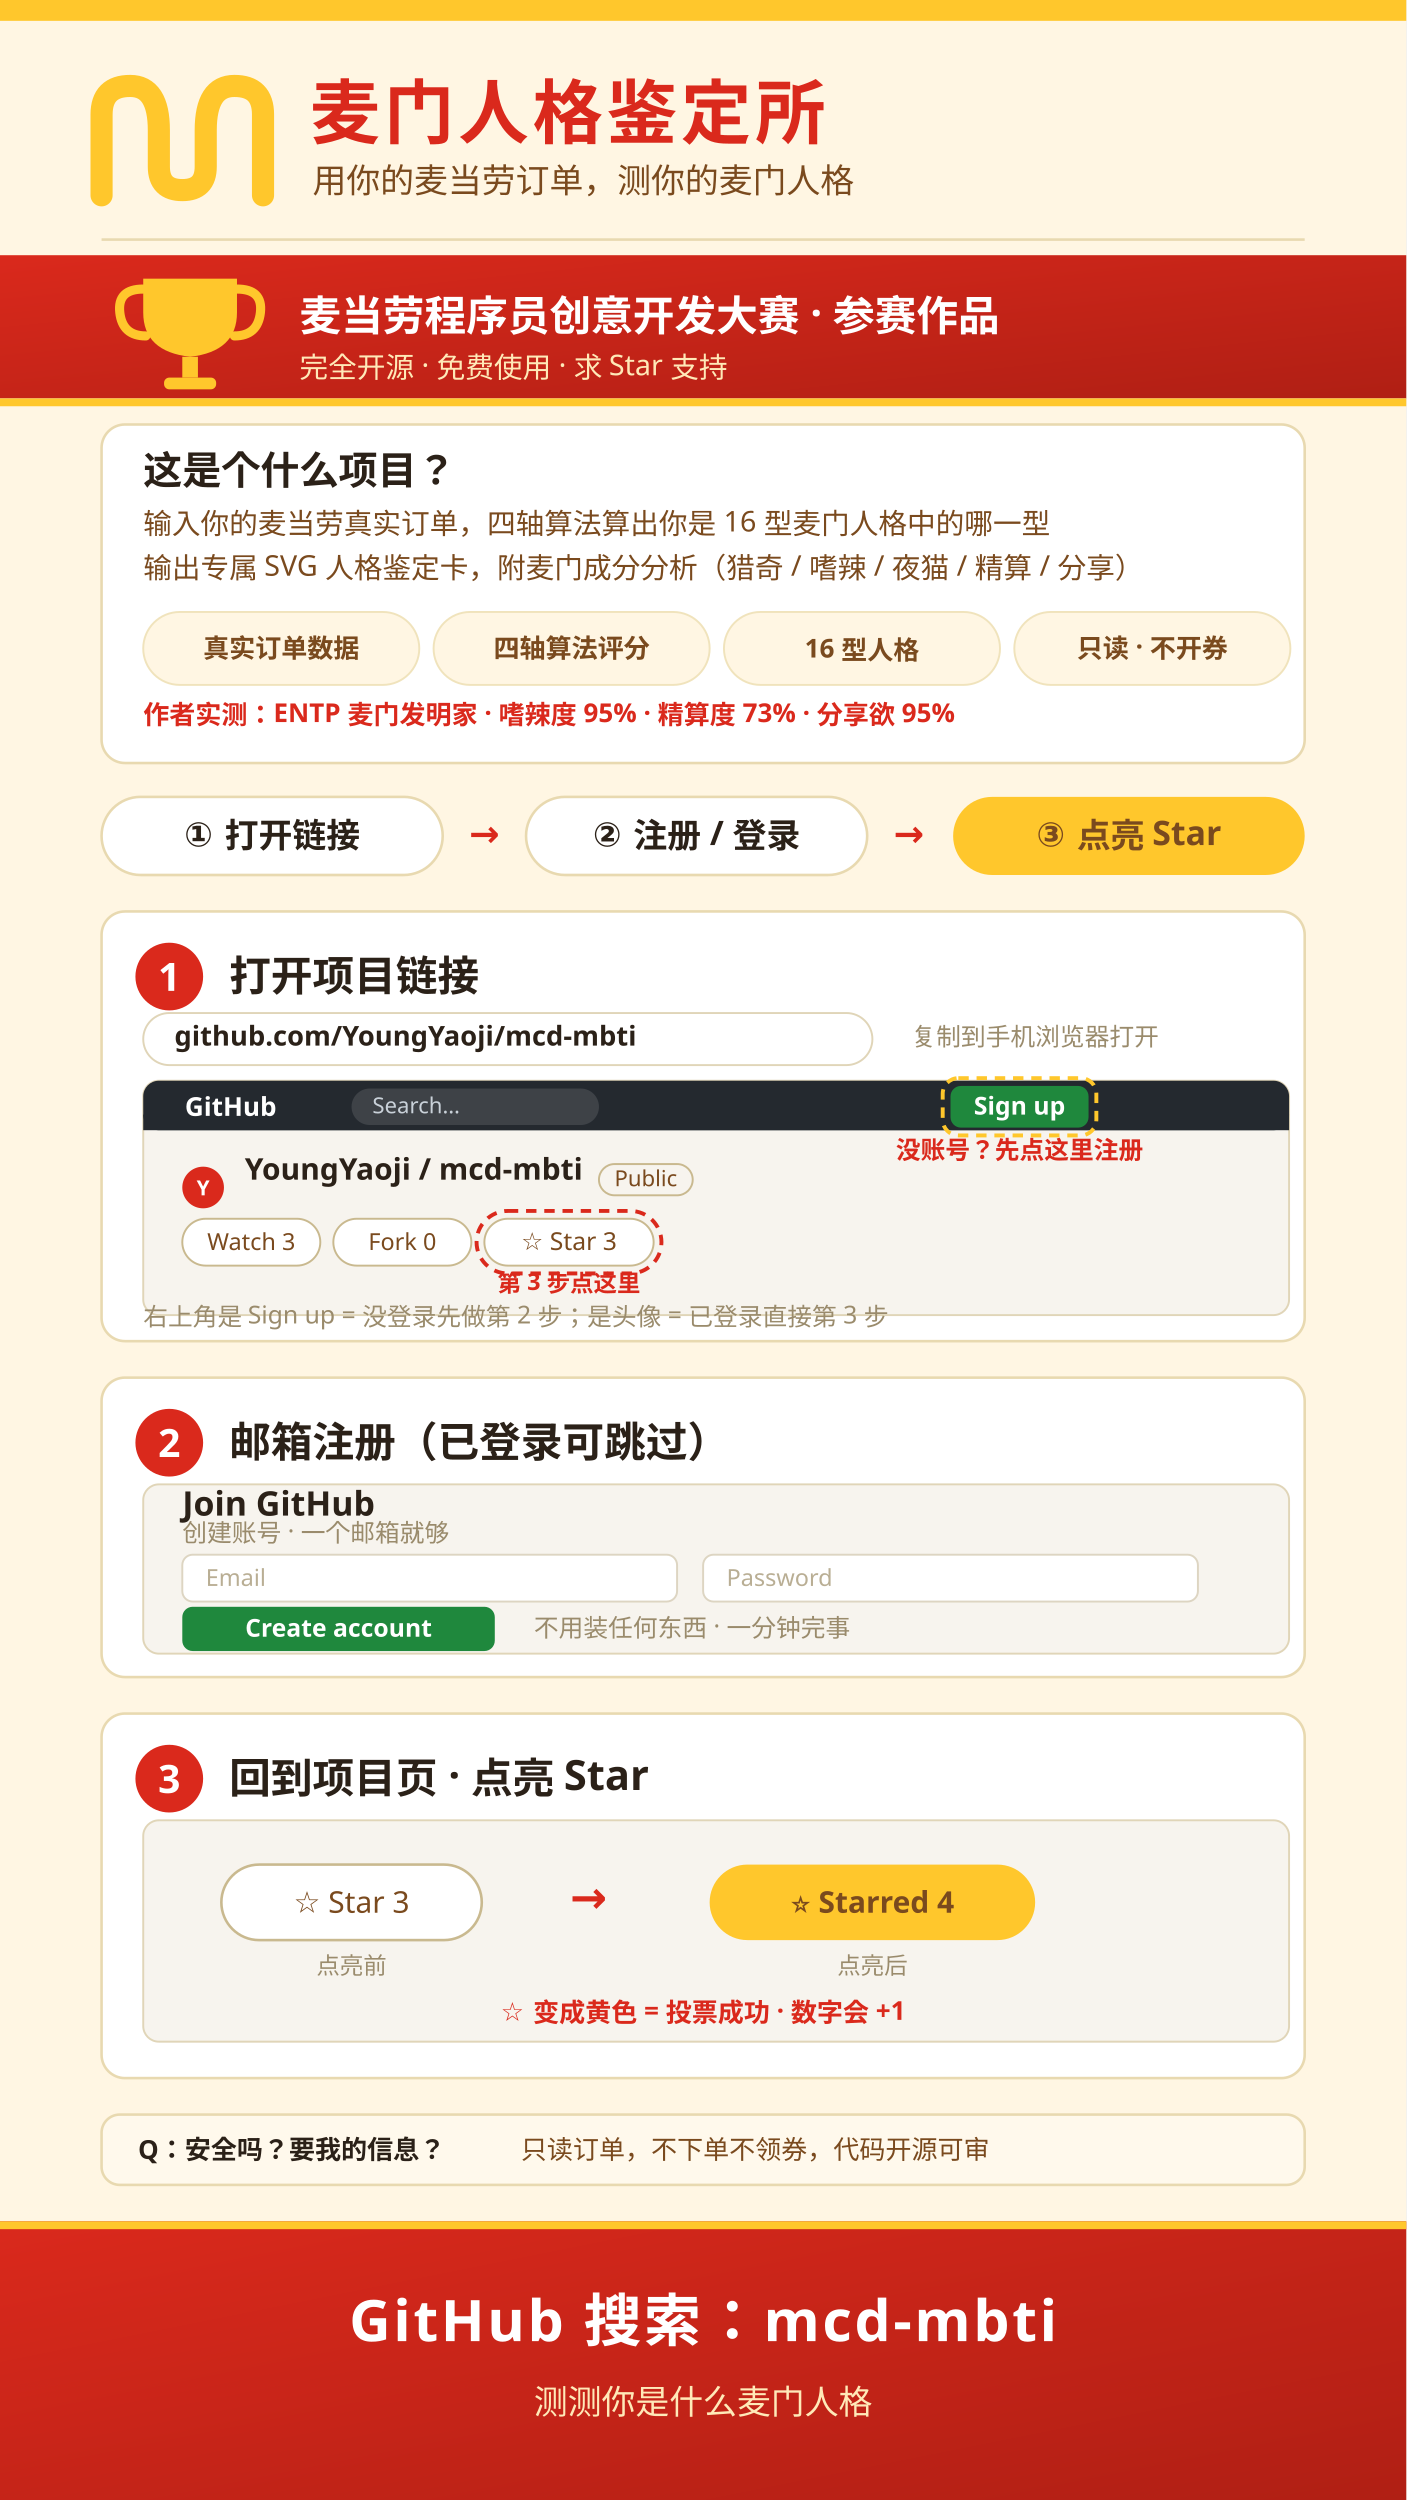
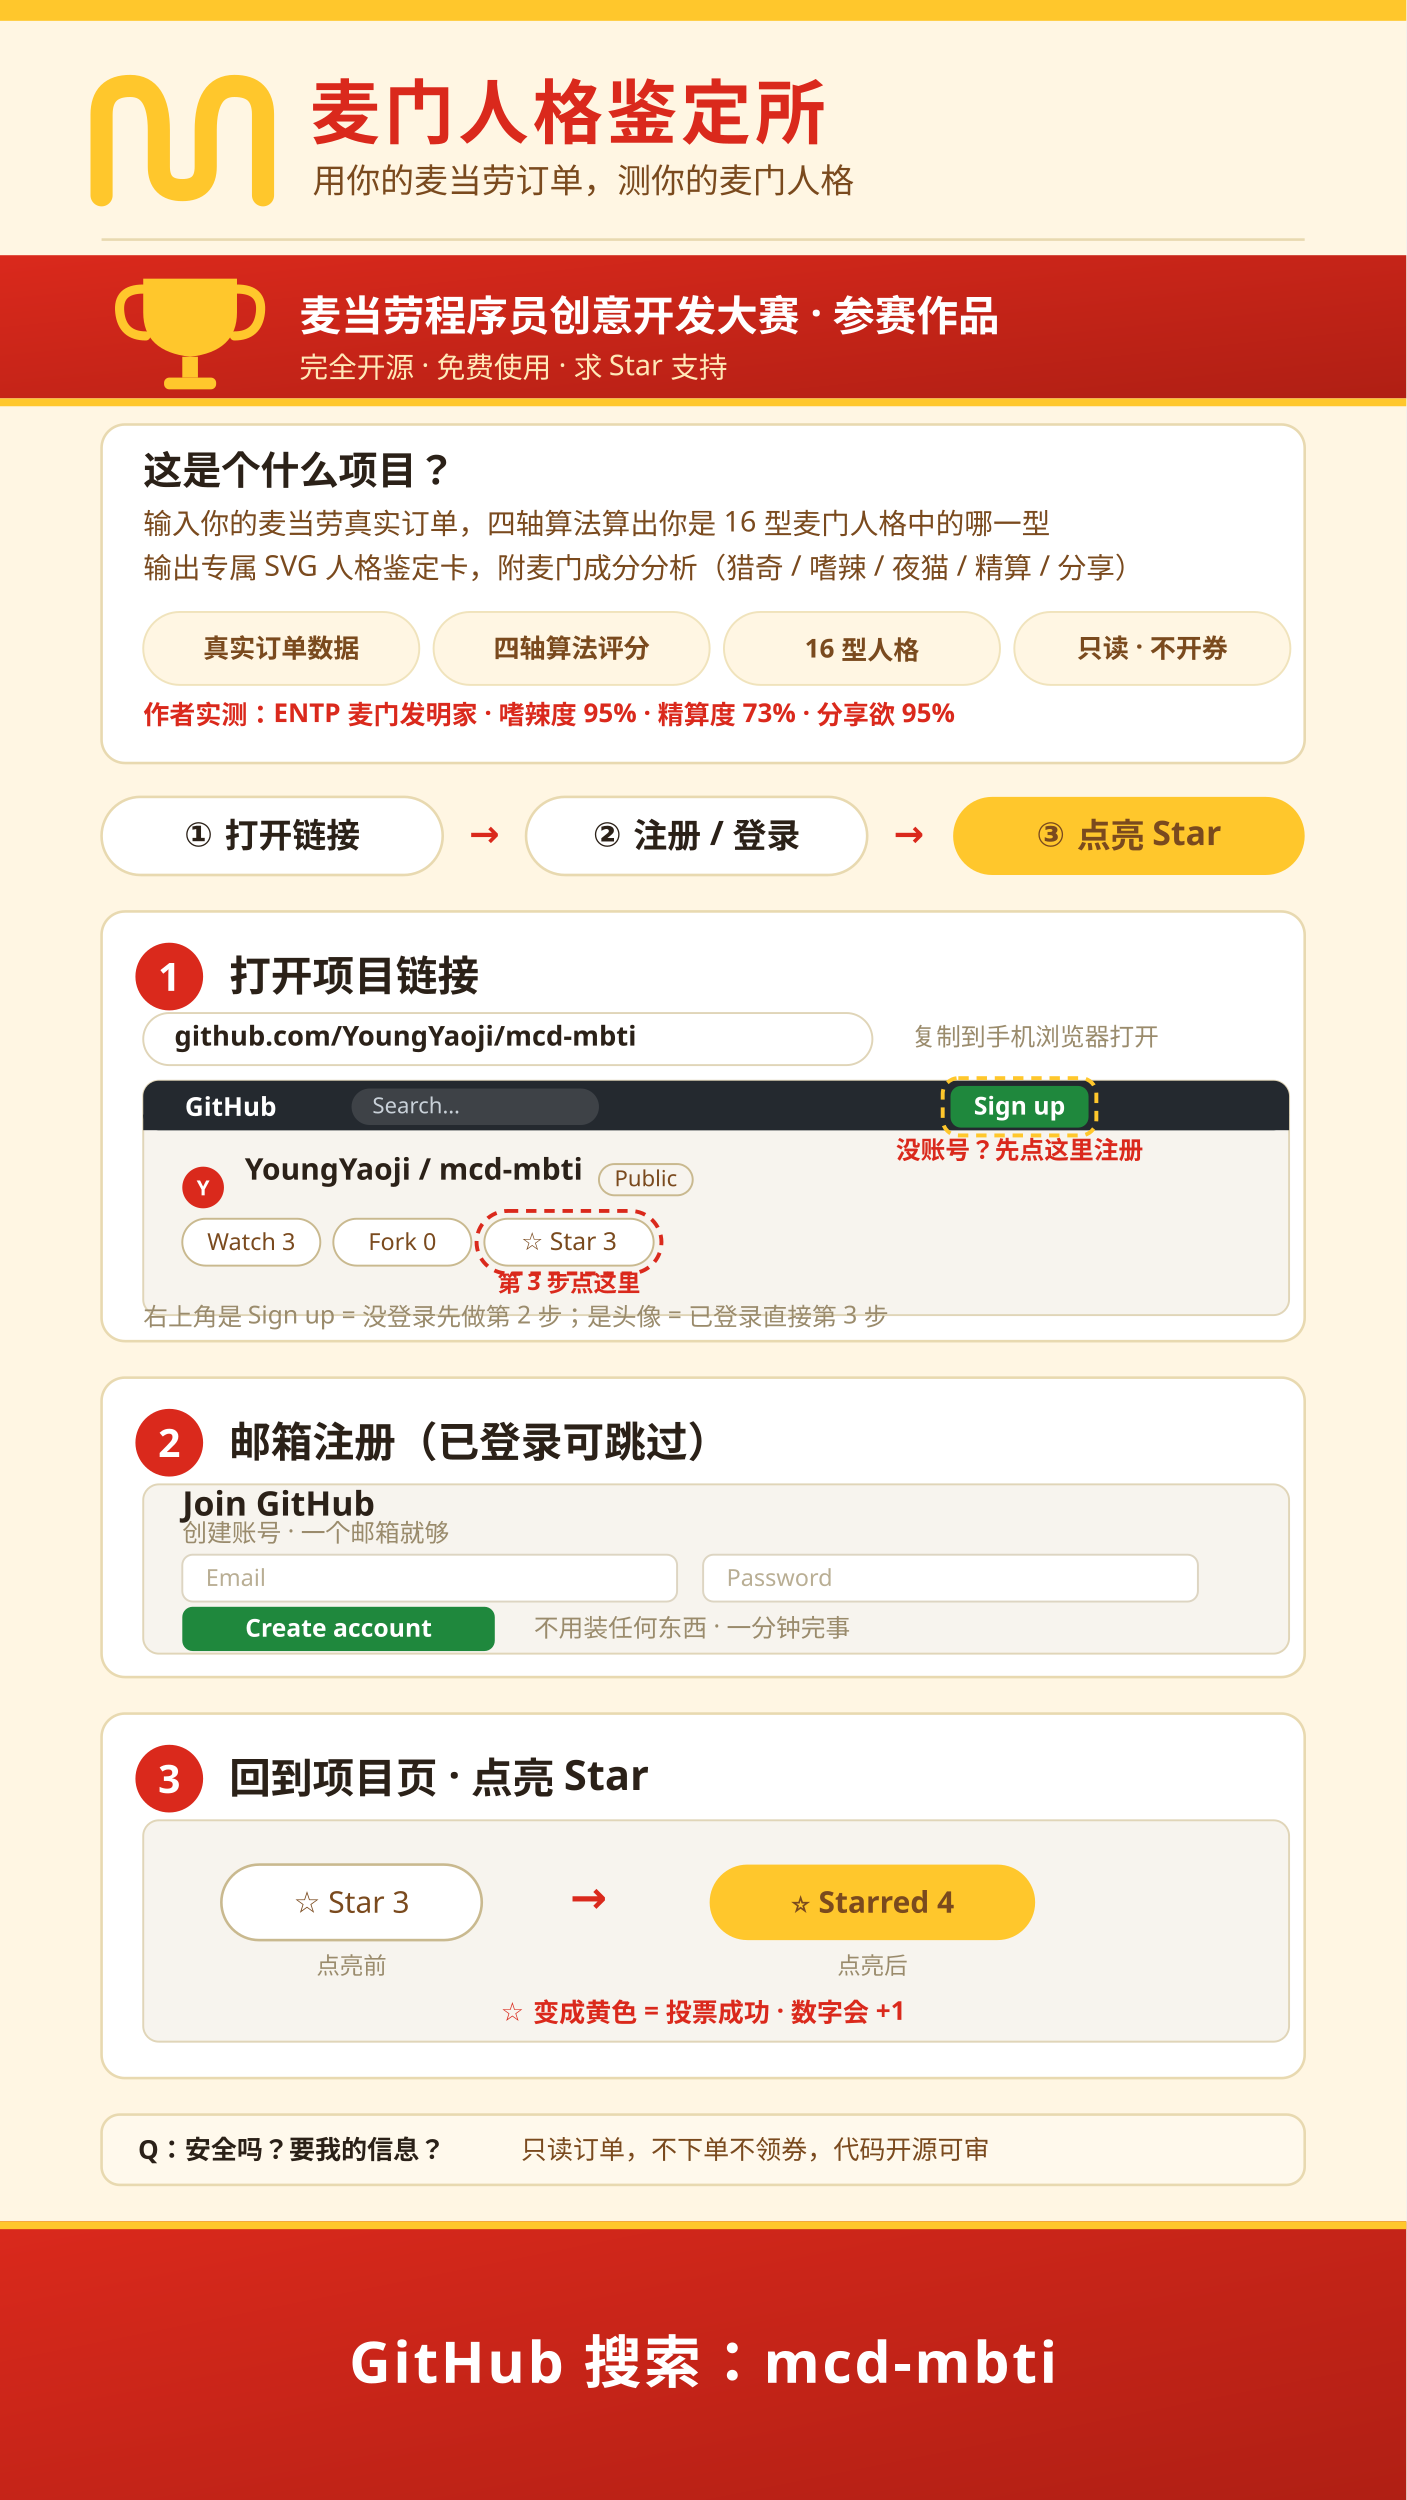
<svg xmlns="http://www.w3.org/2000/svg" width="1080" height="1920" viewBox="0 0 1080 1920">
  <defs>
    <linearGradient id="hdr" x1="0" y1="0" x2="1" y2="1">
      <stop offset="0" stop-color="#DA291C" />
      <stop offset="1" stop-color="#B01F14" />
    </linearGradient>
  </defs>
  <rect width="1080" height="1920" fill="#FFF6E3" />
  <rect width="1080" height="16" fill="#FFC72C" />
  <g transform="translate(78,58)">
    <path d="M 0 92 V 30 Q 0 8 22 8 Q 44 8 44 42 V 70 Q 44 88 62 88 Q 80 88 80 70 V 42 Q 80 8 102 8 Q 124 8 124 30 V 92" fill="none" stroke="#FFC72C" stroke-width="17" stroke-linecap="round" />
  </g>
  <text x="238" y="106" font-family="'Microsoft YaHei','PingFang SC',sans-serif" font-size="54" font-weight="900" fill="#DA291C" letter-spacing="3">麦门人格鉴定所</text>
  <text x="240" y="148" font-family="'Microsoft YaHei','PingFang SC',sans-serif" font-size="26" fill="#7A4A1E">用你的麦当劳订单，测你的麦门人格</text>
  <line x1="78" y1="184" x2="1002" y2="184" stroke="#E8D9B0" stroke-width="2" />
  <rect x="0" y="196" width="1080" height="110" fill="url(#hdr)" />
  <rect x="0" y="306" width="1080" height="6" fill="#FFC72C" />
  <g transform="translate(104,208)">
    <path d="M 6 6 H 78 V 32 Q 78 62 42 66 Q 6 62 6 32 Z" fill="#FFC72C" />
    <path d="M 6 14 Q -14 14 -12 32 Q -10 50 8 50" fill="none" stroke="#FFC72C" stroke-width="7" stroke-linecap="round" />
    <path d="M 78 14 Q 98 14 96 32 Q 94 50 76 50" fill="none" stroke="#FFC72C" stroke-width="7" stroke-linecap="round" />
    <rect x="36" y="66" width="12" height="16" fill="#FFC72C" />
    <rect x="22" y="82" width="40" height="9" rx="4" fill="#FFC72C" />
  </g>
  <text x="230" y="254" font-family="'Microsoft YaHei','PingFang SC',sans-serif" font-size="32" font-weight="900" fill="#FFFFFF">麦当劳程序员创意开发大赛 · 参赛作品</text>
  <text x="230" y="290" font-family="'Microsoft YaHei','PingFang SC',sans-serif" font-size="22" fill="#FFE9B8">完全开源 · 免费使用 · 求 Star 支持</text>
  <rect x="78" y="326" width="924" height="260" rx="18" fill="#FFFFFF" stroke="#E8D9B0" stroke-width="2" />
  <text x="110" y="372" font-family="'Microsoft YaHei','PingFang SC',sans-serif" font-size="30" font-weight="900" fill="#2B2118">这是个什么项目？</text>
  <text x="110" y="410" font-family="'Microsoft YaHei','PingFang SC',sans-serif" font-size="22" fill="#7A4A1E">输入你的麦当劳真实订单，四轴算法算出你是 16 型麦门人格中的哪一型</text>
  <text x="110" y="444" font-family="'Microsoft YaHei','PingFang SC',sans-serif" font-size="22" fill="#7A4A1E">输出专属 SVG 人格鉴定卡，附麦门成分分析（猎奇 / 嗜辣 / 夜猫 / 精算 / 分享）</text>
  <rect x="110" y="470" width="212" height="56" rx="28" fill="#FFF6E3" stroke="#F0E3BC" stroke-width="1.5" />
  <text x="216" y="505" font-family="'Microsoft YaHei','PingFang SC',sans-serif" font-size="20" font-weight="900" fill="#7A4A1E" text-anchor="middle">真实订单数据</text>
  <rect x="333" y="470" width="212" height="56" rx="28" fill="#FFF6E3" stroke="#F0E3BC" stroke-width="1.5" />
  <text x="439" y="505" font-family="'Microsoft YaHei','PingFang SC',sans-serif" font-size="20" font-weight="900" fill="#7A4A1E" text-anchor="middle">四轴算法评分</text>
  <rect x="556" y="470" width="212" height="56" rx="28" fill="#FFF6E3" stroke="#F0E3BC" stroke-width="1.5" />
  <text x="662" y="505" font-family="'Microsoft YaHei','PingFang SC',sans-serif" font-size="20" font-weight="900" fill="#7A4A1E" text-anchor="middle">16 型人格</text>
  <rect x="779" y="470" width="212" height="56" rx="28" fill="#FFF6E3" stroke="#F0E3BC" stroke-width="1.5" />
  <text x="885" y="505" font-family="'Microsoft YaHei','PingFang SC',sans-serif" font-size="20" font-weight="900" fill="#7A4A1E" text-anchor="middle">只读 · 不开券</text>
  <text x="110" y="556" font-family="'Microsoft YaHei','PingFang SC',sans-serif" font-size="20" font-weight="900" fill="#DA291C">作者实测：ENTP 麦门发明家 · 嗜辣度 95% · 精算度 73% · 分享欲 95%</text>
  <rect x="78" y="612" width="262" height="60" rx="30" fill="#FFFFFF" stroke="#E8D9B0" stroke-width="2" />
  <text x="209" y="650" font-family="'Microsoft YaHei','PingFang SC',sans-serif" font-size="26" font-weight="900" fill="#2B2118" text-anchor="middle">① 打开链接</text>
  <text x="372" y="650" font-family="'Microsoft YaHei',sans-serif" font-size="28" font-weight="900" fill="#DA291C" text-anchor="middle">→</text>
  <rect x="404" y="612" width="262" height="60" rx="30" fill="#FFFFFF" stroke="#E8D9B0" stroke-width="2" />
  <text x="535" y="650" font-family="'Microsoft YaHei','PingFang SC',sans-serif" font-size="26" font-weight="900" fill="#2B2118" text-anchor="middle">② 注册 / 登录</text>
  <text x="698" y="650" font-family="'Microsoft YaHei',sans-serif" font-size="28" font-weight="900" fill="#DA291C" text-anchor="middle">→</text>
  <rect x="732" y="612" width="270" height="60" rx="30" fill="#FFC72C" />
  <text x="867" y="650" font-family="'Microsoft YaHei','PingFang SC',sans-serif" font-size="26" font-weight="900" fill="#7A4A1E" text-anchor="middle">③ 点亮 Star</text>
  <rect x="78" y="700" width="924" height="330" rx="18" fill="#FFFFFF" stroke="#E8D9B0" stroke-width="2" />
  <circle cx="130" cy="750" r="26" fill="#DA291C" />
  <text x="130" y="761" font-family="'Microsoft YaHei','PingFang SC',sans-serif" font-size="30" font-weight="900" fill="#FFFFFF" text-anchor="middle">1</text>
  <text x="176" y="761" font-family="'Microsoft YaHei','PingFang SC',sans-serif" font-size="32" font-weight="900" fill="#2B2118">打开项目链接</text>
  <rect x="110" y="778" width="560" height="40" rx="20" fill="#FFFFFF" stroke="#E0D5B8" stroke-width="1.5" />
  <text x="134" y="803" font-family="'Microsoft YaHei','PingFang SC',sans-serif" font-size="21" font-weight="900" fill="#2B2118">github.com/YoungYaoji/mcd-mbti</text>
  <text x="700" y="803" font-family="'Microsoft YaHei','PingFang SC',sans-serif" font-size="19" fill="#9A8B6C">复制到手机浏览器打开</text>
  <rect x="110" y="830" width="880" height="180" rx="12" fill="#F7F4EE" stroke="#E0D5B8" stroke-width="1.5" />
  <rect x="110" y="830" width="880" height="38" rx="12" fill="#24292F" />
  <rect x="110" y="856" width="880" height="12" fill="#24292F" />
  <text x="142" y="857" font-family="'Microsoft YaHei',sans-serif" font-size="20" font-weight="900" fill="#FFFFFF">GitHub</text>
  <rect x="270" y="836" width="190" height="28" rx="14" fill="#FFFFFF" fill-opacity="0.12" />
  <text x="286" y="855" font-family="'Microsoft YaHei',sans-serif" font-size="17" fill="#C9D1D9">Search…</text>
  <rect x="730" y="834" width="106" height="32" rx="8" fill="#1F883D" />
  <text x="783" y="856" font-family="'Microsoft YaHei',sans-serif" font-size="19" font-weight="900" fill="#FFFFFF" text-anchor="middle">Sign up</text>
  <rect x="724" y="828" width="118" height="44" rx="12" fill="none" stroke="#FFC72C" stroke-width="3" stroke-dasharray="8 6" />
  <text x="783" y="890" font-family="'Microsoft YaHei','PingFang SC',sans-serif" font-size="19" font-weight="900" fill="#DA291C" text-anchor="middle">没账号？先点这里注册</text>
  <circle cx="156" cy="912" r="16" fill="#DA291C" />
  <text x="156" y="918" font-family="'Microsoft YaHei',sans-serif" font-size="16" font-weight="900" fill="#FFFFFF" text-anchor="middle">Y</text>
  <text x="188" y="906" font-family="'Microsoft YaHei','PingFang SC',sans-serif" font-size="23" font-weight="900" fill="#2B2118">YoungYaoji / mcd-mbti</text>
  <rect x="460" y="894" width="72" height="24" rx="12" fill="none" stroke="#C9B98F" stroke-width="1.5" />
  <text x="496" y="911" font-family="'Microsoft YaHei','PingFang SC',sans-serif" font-size="17" fill="#7A4A1E" text-anchor="middle">Public</text>
  <rect x="140" y="936" width="106" height="36" rx="18" fill="#FFFFFF" stroke="#C9B98F" stroke-width="1.5" />
  <text x="193" y="960" font-family="'Microsoft YaHei',sans-serif" font-size="18" fill="#7A4A1E" text-anchor="middle">Watch 3</text>
  <rect x="256" y="936" width="106" height="36" rx="18" fill="#FFFFFF" stroke="#C9B98F" stroke-width="1.5" />
  <text x="309" y="960" font-family="'Microsoft YaHei',sans-serif" font-size="18" fill="#7A4A1E" text-anchor="middle">Fork 0</text>
  <rect x="372" y="936" width="130" height="36" rx="18" fill="#FFFFFF" stroke="#C9B98F" stroke-width="1.5" />
  <text x="437" y="960" font-family="'Microsoft YaHei',sans-serif" font-size="19" fill="#7A4A1E" text-anchor="middle">☆ Star 3</text>
  <rect x="366" y="930" width="142" height="48" rx="24" fill="none" stroke="#DA291C" stroke-width="3" stroke-dasharray="8 6" />
  <text x="437" y="992" font-family="'Microsoft YaHei','PingFang SC',sans-serif" font-size="18" font-weight="900" fill="#DA291C" text-anchor="middle">第 3 步点这里</text>
  <text x="110" y="1018" font-family="'Microsoft YaHei','PingFang SC',sans-serif" font-size="19" fill="#9A8B6C">右上角是 Sign up = 没登录先做第 2 步；是头像 = 已登录直接第 3 步</text>
  <rect x="78" y="1058" width="924" height="230" rx="18" fill="#FFFFFF" stroke="#E8D9B0" stroke-width="2" />
  <circle cx="130" cy="1108" r="26" fill="#DA291C" />
  <text x="130" y="1119" font-family="'Microsoft YaHei','PingFang SC',sans-serif" font-size="30" font-weight="900" fill="#FFFFFF" text-anchor="middle">2</text>
  <text x="176" y="1119" font-family="'Microsoft YaHei','PingFang SC',sans-serif" font-size="32" font-weight="900" fill="#2B2118">邮箱注册（已登录可跳过）</text>
  <rect x="110" y="1140" width="880" height="130" rx="12" fill="#F7F4EE" stroke="#E0D5B8" stroke-width="1.5" />
  <text x="140" y="1164" font-family="'Microsoft YaHei',sans-serif" font-size="26" font-weight="900" fill="#2B2118">Join GitHub</text>
  <text x="140" y="1184" font-family="'Microsoft YaHei','PingFang SC',sans-serif" font-size="19" fill="#9A8B6C">创建账号 · 一个邮箱就够</text>
  <rect x="140" y="1194" width="380" height="36" rx="8" fill="#FFFFFF" stroke="#DDD5C2" stroke-width="1.5" />
  <text x="158" y="1218" font-family="'Microsoft YaHei',sans-serif" font-size="18" fill="#B9AE94">Email</text>
  <rect x="540" y="1194" width="380" height="36" rx="8" fill="#FFFFFF" stroke="#DDD5C2" stroke-width="1.5" />
  <text x="558" y="1218" font-family="'Microsoft YaHei',sans-serif" font-size="18" fill="#B9AE94">Password</text>
  <rect x="140" y="1234" width="240" height="34" rx="8" fill="#1F883D" />
  <text x="260" y="1257" font-family="'Microsoft YaHei',sans-serif" font-size="19" font-weight="900" fill="#FFFFFF" text-anchor="middle">Create account</text>
  <text x="410" y="1257" font-family="'Microsoft YaHei','PingFang SC',sans-serif" font-size="19" fill="#9A8B6C">不用装任何东西 · 一分钟完事</text>
  <rect x="78" y="1316" width="924" height="280" rx="18" fill="#FFFFFF" stroke="#E8D9B0" stroke-width="2" />
  <circle cx="130" cy="1366" r="26" fill="#DA291C" />
  <text x="130" y="1377" font-family="'Microsoft YaHei','PingFang SC',sans-serif" font-size="30" font-weight="900" fill="#FFFFFF" text-anchor="middle">3</text>
  <text x="176" y="1377" font-family="'Microsoft YaHei','PingFang SC',sans-serif" font-size="32" font-weight="900" fill="#2B2118">回到项目页 · 点亮 Star</text>
  <rect x="110" y="1398" width="880" height="170" rx="12" fill="#F7F4EE" stroke="#E0D5B8" stroke-width="1.5" />
  <rect x="170" y="1432" width="200" height="58" rx="29" fill="#FFFFFF" stroke="#C9B98F" stroke-width="2" />
  <text x="270" y="1469" font-family="'Microsoft YaHei',sans-serif" font-size="23" fill="#7A4A1E" text-anchor="middle">☆ Star 3</text>
  <text x="270" y="1516" font-family="'Microsoft YaHei','PingFang SC',sans-serif" font-size="18" fill="#9A8B6C" text-anchor="middle">点亮前</text>
  <text x="452" y="1469" font-family="'Microsoft YaHei',sans-serif" font-size="34" font-weight="900" fill="#DA291C" text-anchor="middle">→</text>
  <rect x="545" y="1432" width="250" height="58" rx="29" fill="#FFC72C" />
  <text x="670" y="1469" font-family="'Microsoft YaHei',sans-serif" font-size="23" font-weight="900" fill="#7A4A1E" text-anchor="middle">⭐ Starred 4</text>
  <text x="670" y="1516" font-family="'Microsoft YaHei','PingFang SC',sans-serif" font-size="18" fill="#9A8B6C" text-anchor="middle">点亮后</text>
  <text x="540" y="1552" font-family="'Microsoft YaHei','PingFang SC',sans-serif" font-size="20" font-weight="900" fill="#DA291C" text-anchor="middle">☆ 变成黄色 = 投票成功 · 数字会 +1</text>
  <rect x="78" y="1624" width="924" height="54" rx="14" fill="#FFF9EC" stroke="#E8D9B0" stroke-width="2" />
  <text x="106" y="1658" font-family="'Microsoft YaHei','PingFang SC',sans-serif" font-size="20" font-weight="900" fill="#2B2118">Q：安全吗？要我的信息？</text>
  <text x="400" y="1658" font-family="'Microsoft YaHei','PingFang SC',sans-serif" font-size="20" fill="#7A4A1E">只读订单，不下单不领券，代码开源可审</text>
  <rect x="0" y="1706" width="1080" height="214" fill="url(#hdr)" />
  <rect x="0" y="1706" width="1080" height="6" fill="#FFC72C" />
  <g font-family="'Microsoft YaHei','PingFang SC',sans-serif" text-anchor="middle">
-     <text x="540" y="1798" font-size="44" font-weight="900" fill="#FFFFFF" letter-spacing="2">GitHub 搜索：mcd-mbti</text>
-     <text x="540" y="1854" font-size="26" fill="#FFE9B8">测测你是什么麦门人格</text>
+     <text x="540" y="1830" font-size="44" font-weight="900" fill="#FFFFFF" letter-spacing="2">GitHub 搜索：mcd-mbti</text>
  </g>
</svg>
